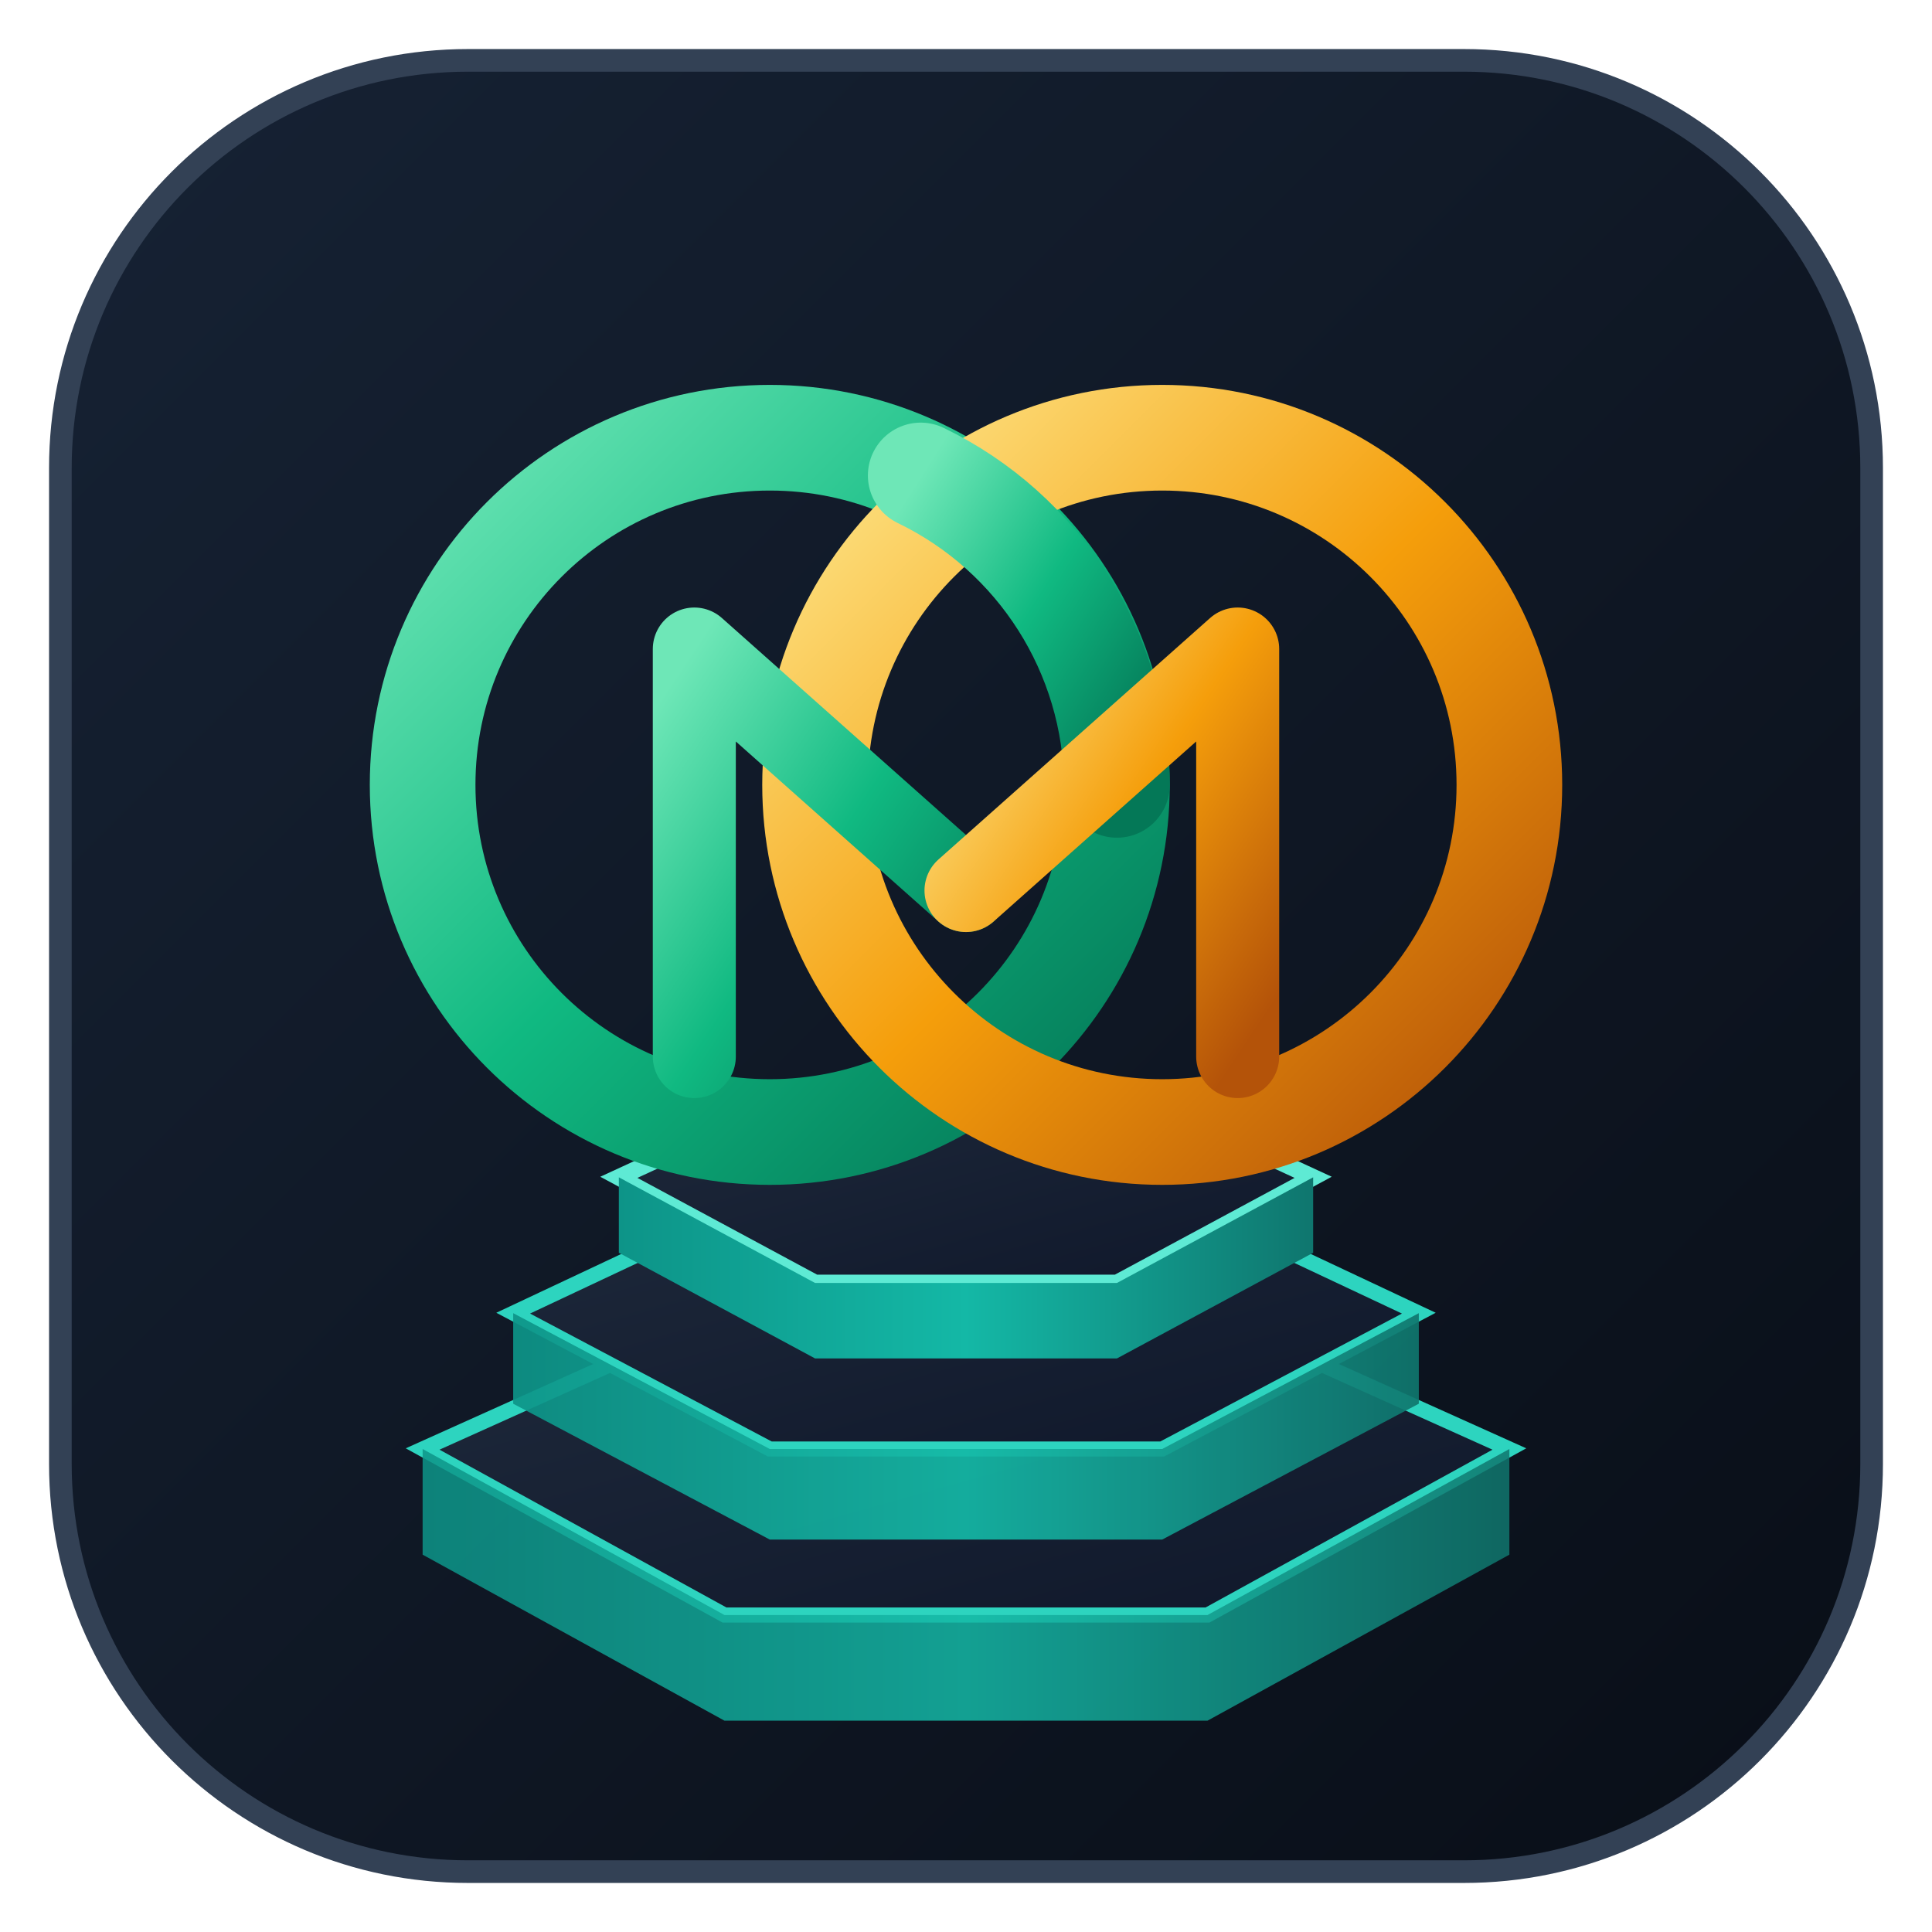
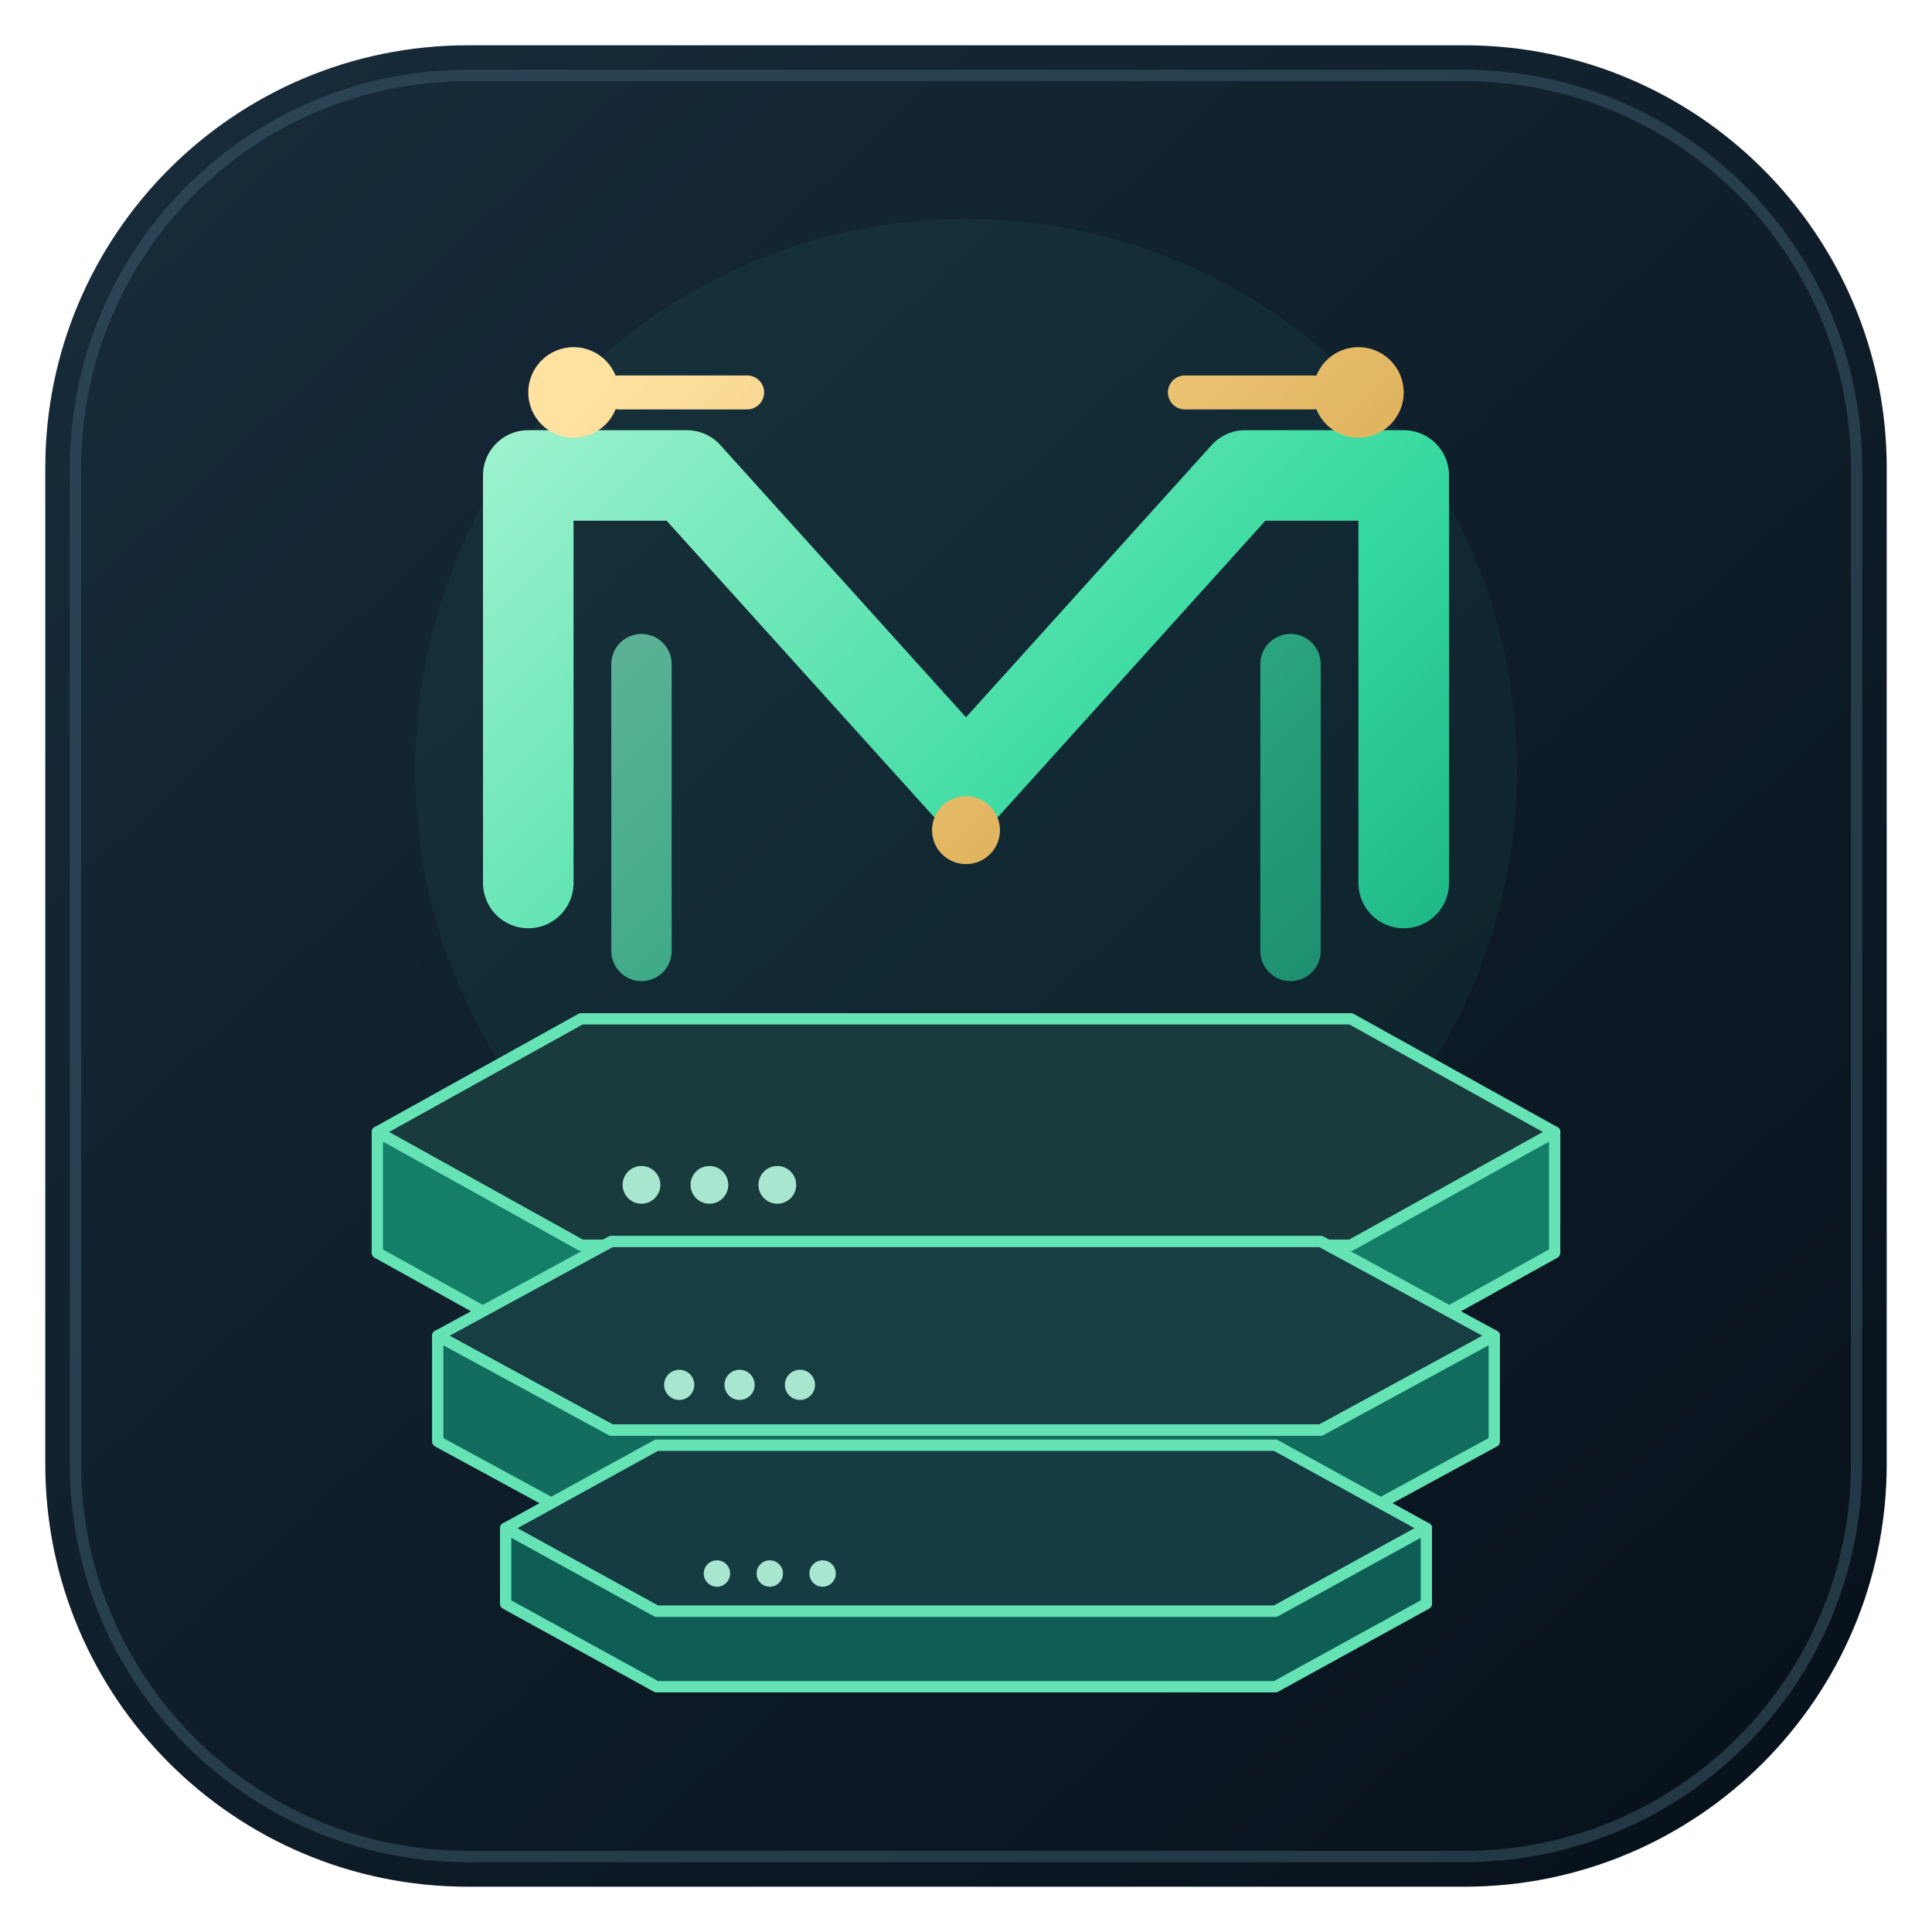
- <svg xmlns="http://www.w3.org/2000/svg" viewBox="0 0 256 256" width="256" height="256" role="img" aria-label="MARI BASE Official App Icon">
+ <svg xmlns="http://www.w3.org/2000/svg" viewBox="0 0 512 512" role="img" aria-labelledby="title description">
  <defs>
-     <linearGradient id="bgSquircle" x1="0%" y1="0%" x2="100%" y2="100%">
-       <stop offset="0%" stop-color="#162234" />
-       <stop offset="100%" stop-color="#090e17" />
+     <linearGradient id="bg" x1="40" y1="24" x2="472" y2="488" gradientUnits="userSpaceOnUse">
+       <stop stop-color="#172b3a" />
+       <stop offset="1" stop-color="#07111b" />
    </linearGradient>
-     <linearGradient id="emeraldRing" x1="0%" y1="0%" x2="100%" y2="100%">
-       <stop offset="0%" stop-color="#6ee7b7" />
-       <stop offset="50%" stop-color="#10b981" />
-       <stop offset="100%" stop-color="#047857" />
+     <linearGradient id="mint" x1="130" y1="100" x2="382" y2="350" gradientUnits="userSpaceOnUse">
+       <stop stop-color="#a4f4d1" />
+       <stop offset=".55" stop-color="#35d99f" />
+       <stop offset="1" stop-color="#0c9c72" />
    </linearGradient>
-     <linearGradient id="goldRing" x1="0%" y1="0%" x2="100%" y2="100%">
-       <stop offset="0%" stop-color="#fde68a" />
-       <stop offset="50%" stop-color="#f59e0b" />
-       <stop offset="100%" stop-color="#b45309" />
-     </linearGradient>
-     <linearGradient id="baseTop" x1="0%" y1="0%" x2="100%" y2="100%">
-       <stop offset="0%" stop-color="#1e293b" />
-       <stop offset="100%" stop-color="#0f172a" />
-     </linearGradient>
-     <linearGradient id="baseEdge" x1="0%" y1="0%" x2="100%" y2="0%">
-       <stop offset="0%" stop-color="#0d9488" />
-       <stop offset="50%" stop-color="#14b8a6" />
-       <stop offset="100%" stop-color="#0f766e" />
+     <linearGradient id="gold" x1="180" y1="80" x2="330" y2="220" gradientUnits="userSpaceOnUse">
+       <stop stop-color="#ffe2a0" />
+       <stop offset="1" stop-color="#d8a74c" />
    </linearGradient>
  </defs>
-   <rect x="8" y="8" width="240" height="240" rx="54" fill="url(#bgSquircle)" stroke="#334155" stroke-width="3" />
-   <polygon points="56,192 96,174 160,174 200,192 160,214 96,214" fill="url(#baseTop)" stroke="#2dd4bf" stroke-width="2" />
-   <polygon points="56,192 96,214 160,214 200,192 200,206 160,228 96,228 56,206" fill="url(#baseEdge)" opacity="0.85" />
-   <polygon points="68,174 102,158 154,158 188,174 154,192 102,192" fill="url(#baseTop)" stroke="#2dd4bf" stroke-width="2" />
-   <polygon points="68,174 102,192 154,192 188,174 188,186 154,204 102,204 68,186" fill="url(#baseEdge)" opacity="0.92" />
-   <polygon points="82,156 108,144 148,144 174,156 148,170 108,170" fill="url(#baseTop)" stroke="#5eead4" stroke-width="2.2" />
-   <polygon points="82,156 108,170 148,170 174,156 174,166 148,180 108,180 82,166" fill="url(#baseEdge)" />
-   <circle cx="102" cy="104" r="46" fill="none" stroke="url(#emeraldRing)" stroke-width="14" />
-   <circle cx="154" cy="104" r="46" fill="none" stroke="url(#goldRing)" stroke-width="14" />
-   <path d="M 122 63 A 46 46 0 0 1 148 104" fill="none" stroke="url(#emeraldRing)" stroke-width="14" stroke-linecap="round" />
-   <path d="M 92 140 L 92 86 L 128 118" fill="none" stroke="url(#emeraldRing)" stroke-width="11" stroke-linecap="round" stroke-linejoin="round" />
-   <path d="M 128 118 L 164 86 L 164 140" fill="none" stroke="url(#goldRing)" stroke-width="11" stroke-linecap="round" stroke-linejoin="round" />
+   <rect x="12" y="12" width="488" height="488" rx="112" fill="url(#bg)" />
+   <rect x="20" y="20" width="472" height="472" rx="104" fill="none" stroke="#426172" stroke-opacity=".48" stroke-width="3" />
+   <circle cx="256" cy="204" r="146" fill="#35d99f" opacity=".055" />
+   <g fill="none" stroke-linecap="round" stroke-linejoin="round">
+     <path d="M140 234V126h42l74 82 74-82h42v108" stroke="url(#mint)" stroke-width="24" />
+     <path d="M170 252v-76m172 76v-76" stroke="url(#mint)" stroke-width="16" opacity=".7" />
+     <path d="M198 104h-34m184 0h-34" stroke="url(#gold)" stroke-width="9" />
+   </g>
+   <g fill="url(#gold)">
+     <circle cx="152" cy="104" r="12" />
+     <circle cx="360" cy="104" r="12" />
+     <circle cx="256" cy="220" r="9" />
+   </g>
+   <g stroke="#65e3b5" stroke-width="3" stroke-linejoin="round">
+     <path d="m100 300 54-30h204l54 30-54 30H154Z" fill="#193b3d" />
+     <path d="M100 300v32l54 30h204l54-30v-32l-54 30H154Z" fill="#157e68" />
+     <path d="m116 354 46-25h188l46 25-46 25H162Z" fill="#173e43" />
+     <path d="M116 354v28l46 25h188l46-25v-28l-46 25H162Z" fill="#126d5e" />
+     <path d="m134 405 40-22h164l40 22-40 22H174Z" fill="#143c42" />
+     <path d="M134 405v20l40 22h164l40-22v-20l-40 22H174Z" fill="#0e5e55" />
+   </g>
+   <g fill="#b9f8df" opacity=".9">
+     <circle cx="170" cy="314" r="5" />
+     <circle cx="188" cy="314" r="5" />
+     <circle cx="206" cy="314" r="5" />
+     <circle cx="180" cy="367" r="4" />
+     <circle cx="196" cy="367" r="4" />
+     <circle cx="212" cy="367" r="4" />
+     <circle cx="190" cy="417" r="3.5" />
+     <circle cx="204" cy="417" r="3.5" />
+     <circle cx="218" cy="417" r="3.5" />
+   </g>
</svg>
